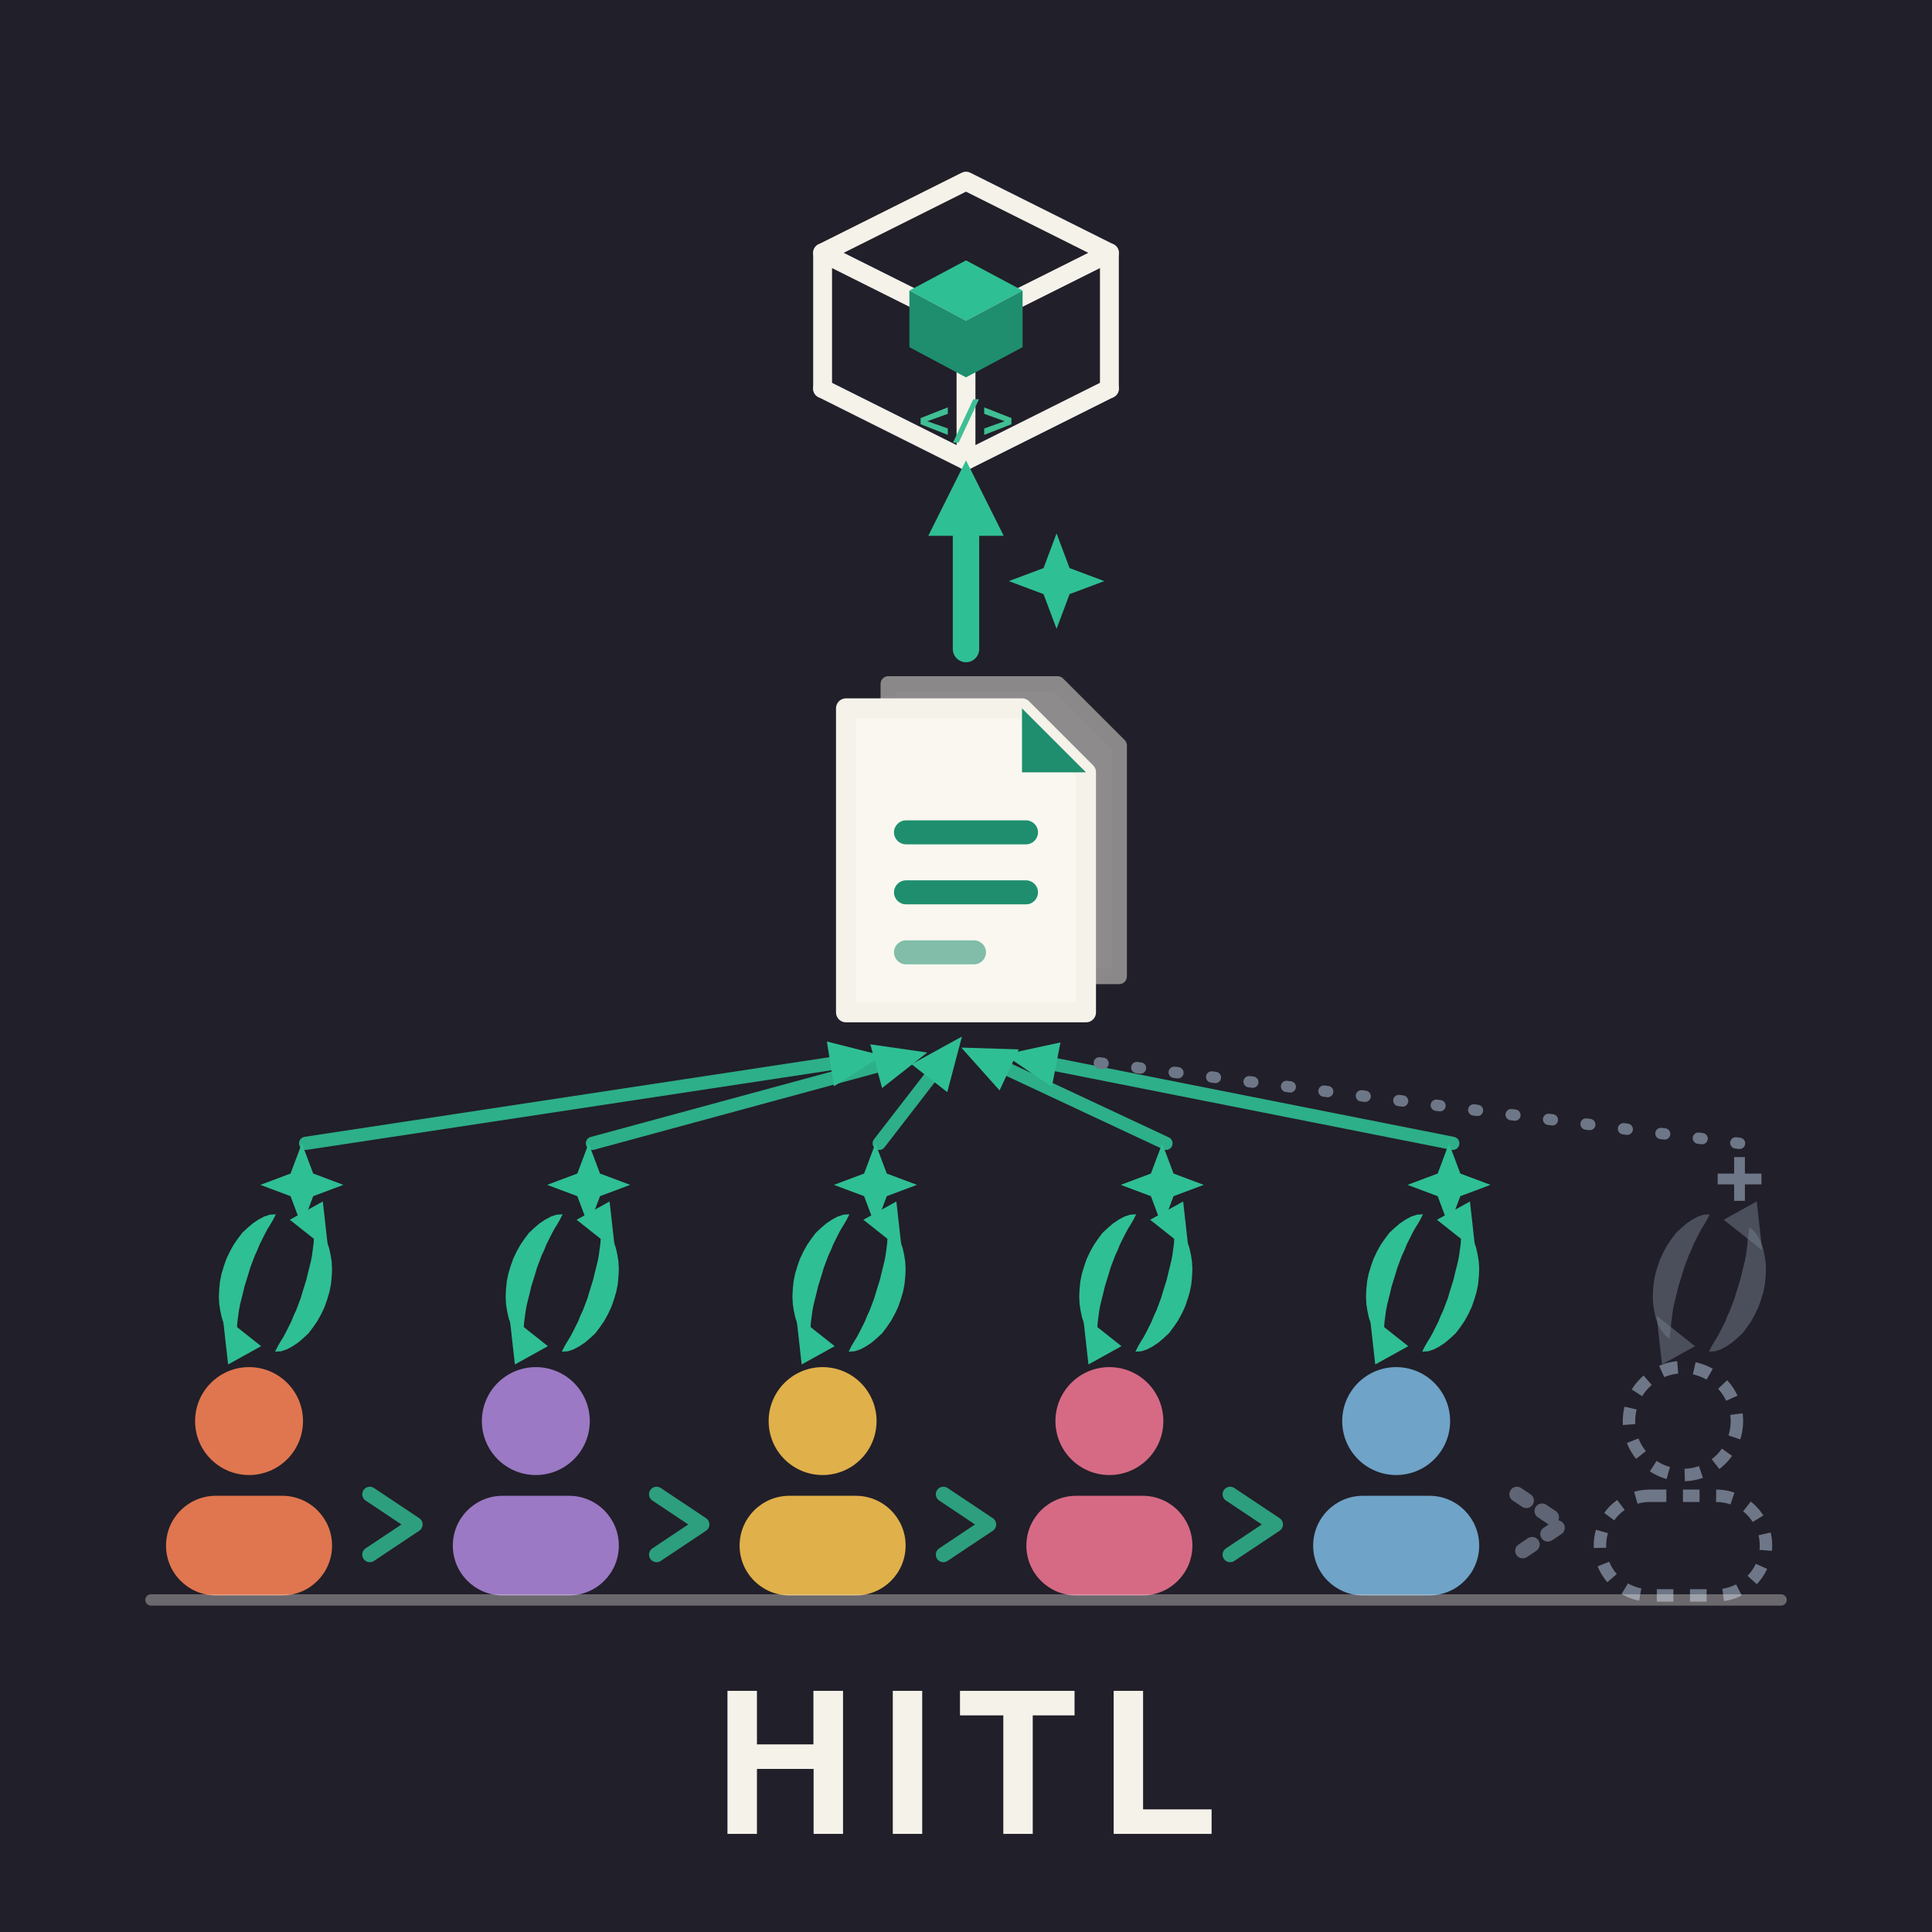
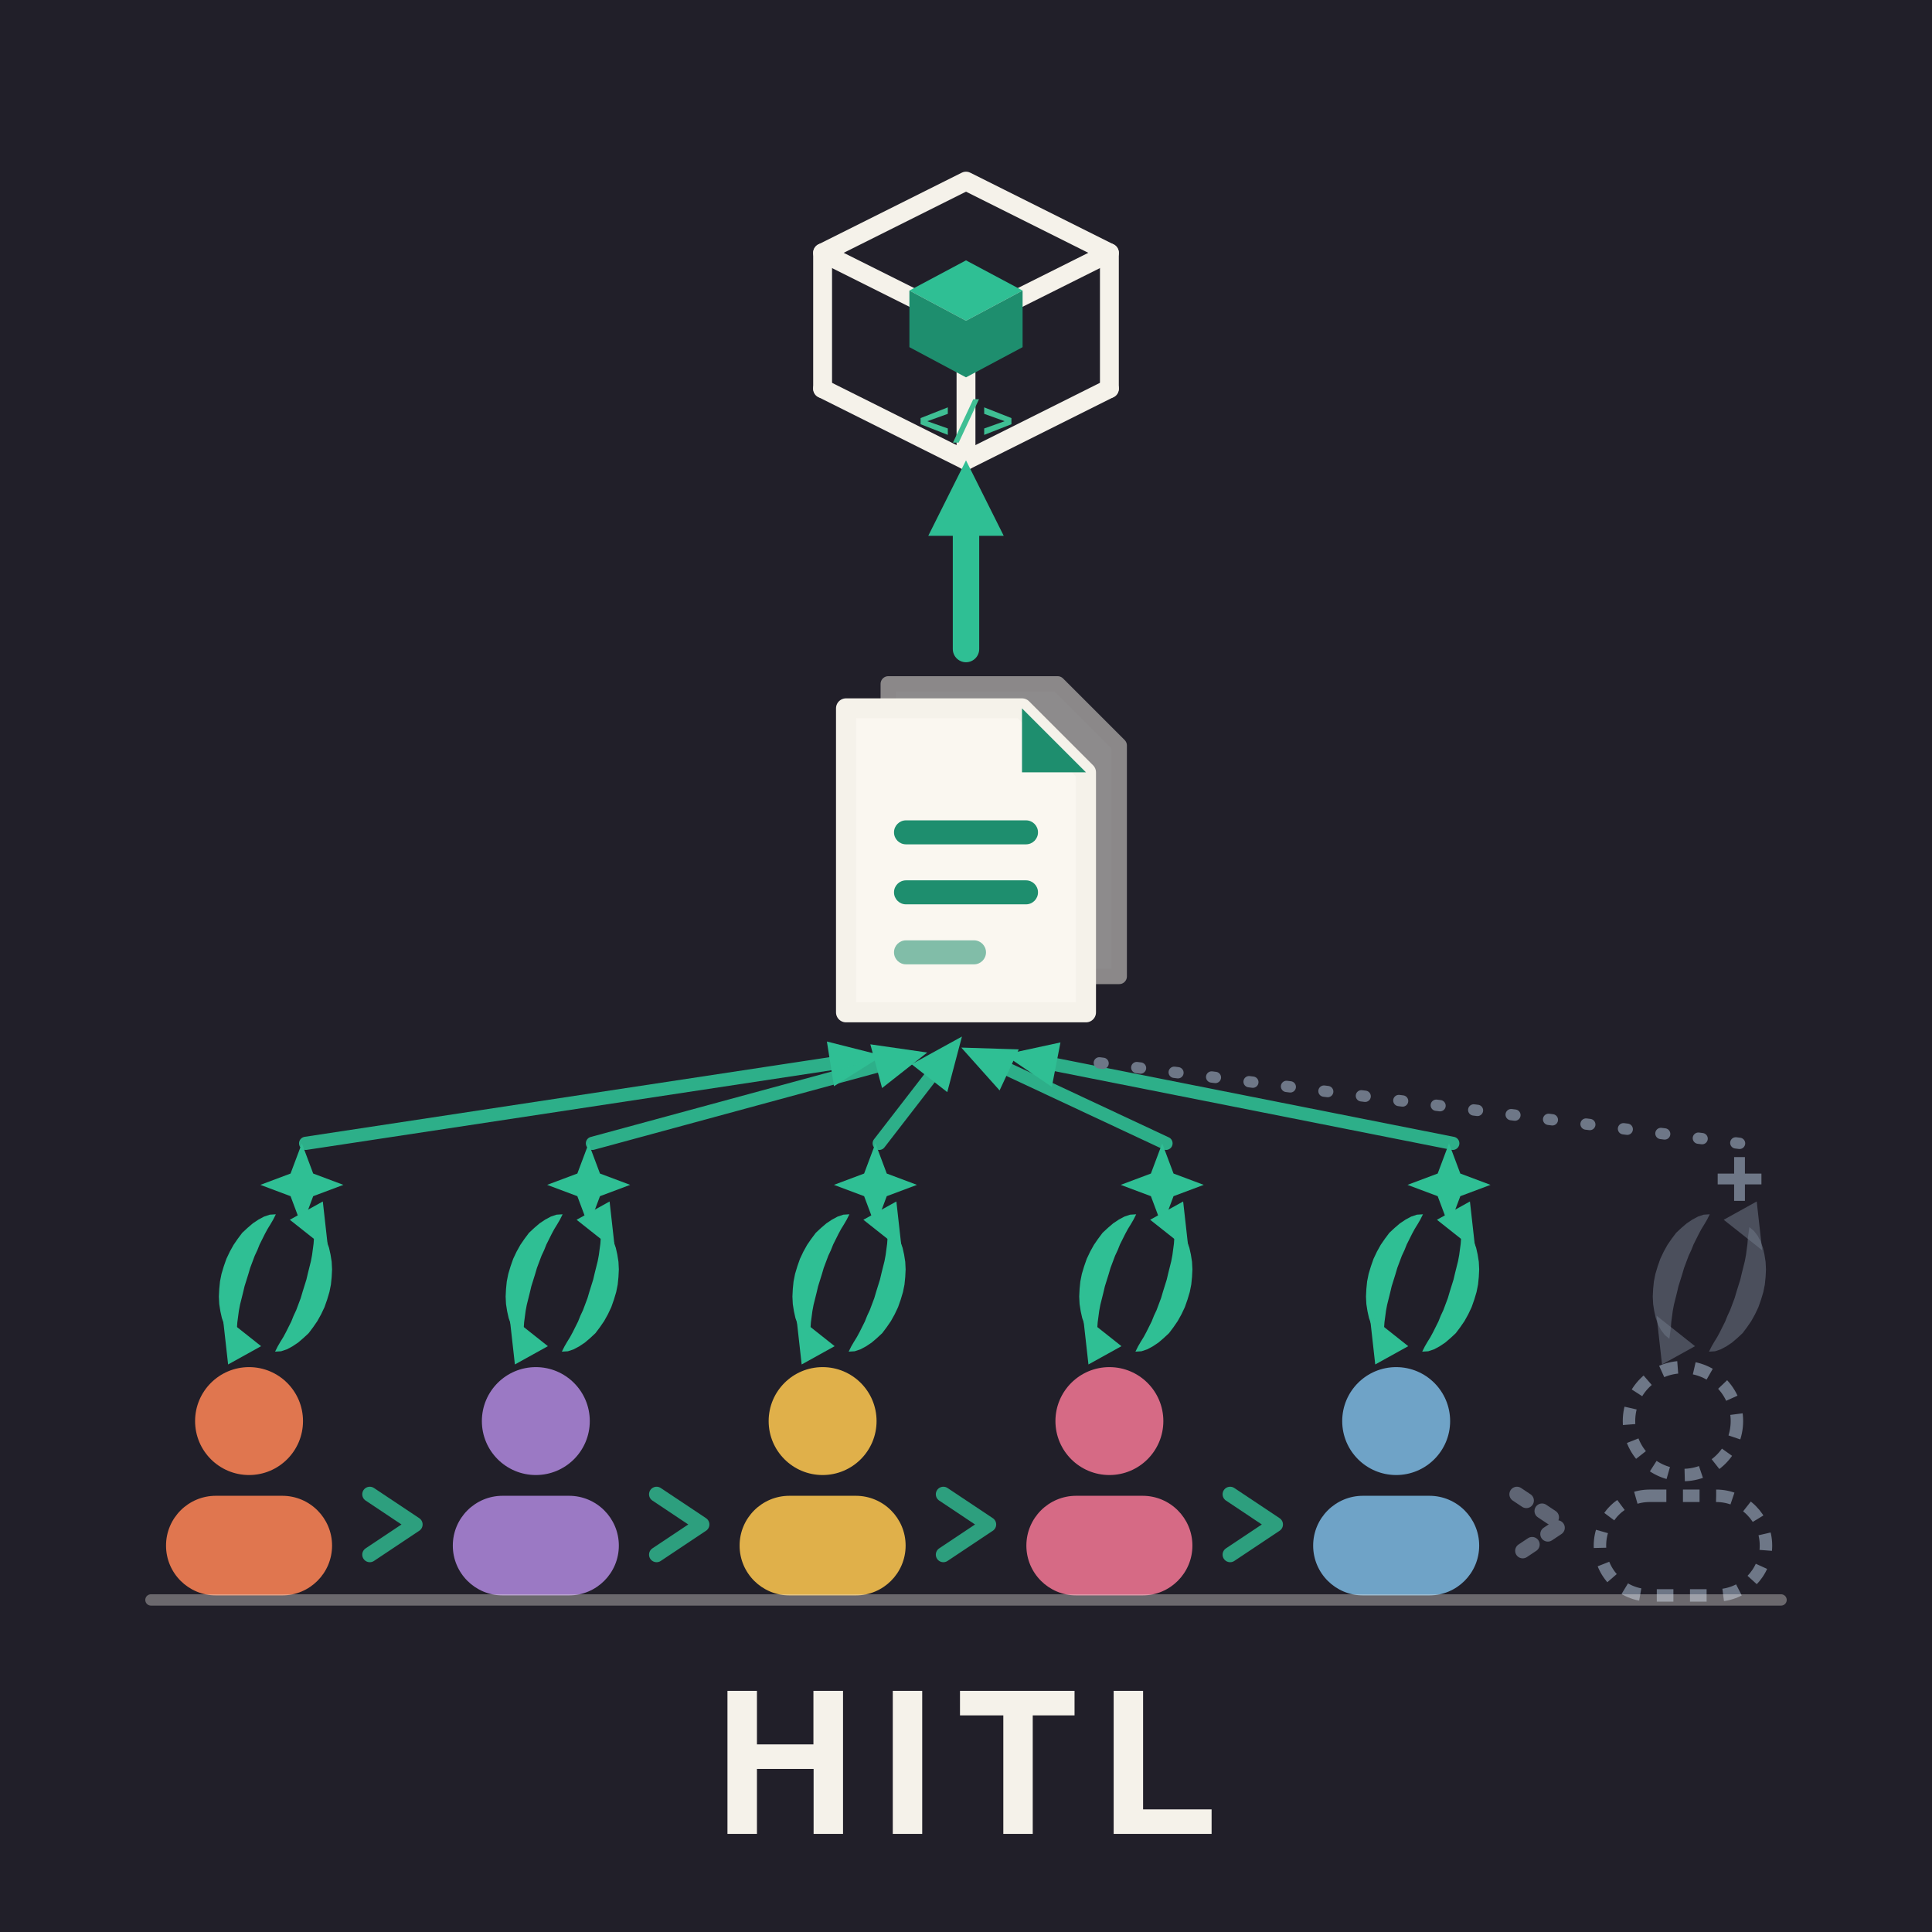
<svg xmlns="http://www.w3.org/2000/svg" width="512" height="512" viewBox="0 0 512 512">
  <rect width="512" height="512" fill="#211F29" />
  <g transform="translate(256,128)">
    <g fill="none" stroke="#F5F2EA" stroke-width="5" stroke-linejoin="round" stroke-linecap="round">
      <polygon points="0,-80 38,-61 0,-42 -38,-61" />
      <line x1="-38" y1="-61" x2="-38" y2="-25" />
      <line x1="38" y1="-61" x2="38" y2="-25" />
      <line x1="0" y1="-42" x2="0" y2="-6" />
      <polyline points="-38,-25 0,-6 38,-25" />
    </g>
    <polygon points="0,-59 15,-51 0,-43 -15,-51" fill="#2FBF94" />
    <polygon points="-15,-51 0,-43 0,-28 -15,-36" fill="#1E8E6E" />
    <polygon points="15,-51 0,-43 0,-28 15,-36" fill="#1E8E6E" />
    <text x="0" y="-12" text-anchor="middle" font-family="Menlo, Consolas, monospace" font-weight="bold" font-size="14" fill="#3FBF94">&lt;/&gt;</text>
  </g>
  <line x1="256" y1="172" x2="256" y2="140" stroke="#2FBF94" stroke-width="7" stroke-linecap="round" />
  <polygon points="12,0 -8,10 -8,-10" fill="#2FBF94" transform="translate(256,134) rotate(-90)" />
-   <path transform="translate(280,154) scale(1.15)" fill="#2FBF94" d="M0,-11 L3,-3 L11,0 L3,3 L0,11 L-3,3 L-11,0 L-3,-3 Z" />
  <g transform="translate(256,228)">
    <g transform="translate(10,-8) scale(1.02)" opacity="0.5">
      <path d="M -30 -38 L 14 -38 L 30 -22 L 30 38 L -30 38 Z" fill="#FAF7F0" stroke="#F5F2EA" stroke-width="4" stroke-linejoin="round" />
    </g>
    <g transform="scale(1.06)">
      <path d="M -30 -38 L 14 -38 L 30 -22 L 30 38 L -30 38 Z" fill="#FAF7F0" stroke="#F5F2EA" stroke-width="5" stroke-linejoin="round" />
      <path d="M 14 -38 L 14 -22 L 30 -22 Z" fill="#1E8E6E" />
      <rect x="-18" y="-10" width="36" height="6" rx="3" fill="#1E8E6E" />
      <rect x="-18" y="5" width="36" height="6" rx="3" fill="#1E8E6E" />
      <rect x="-18" y="20" width="23" height="6" rx="3" fill="#1E8E6E" opacity="0.55" />
    </g>
  </g>
  <line x1="81" y1="303" x2="226" y2="281" stroke="#2FBF94" stroke-width="3.5" stroke-linecap="round" opacity="0.9" />
  <polygon points="8,0 -6,6 -6,-6" fill="#2FBF94" transform="translate(226,281) rotate(-9)" />
  <g transform="translate(66,392) scale(1.1)" fill="#E0764F">
    <circle cx="0" cy="-14" r="13" />
    <rect x="-20" y="4" width="40" height="24" rx="12" />
  </g>
  <polygon points="72.9,358.2 74.5,358.1 76.0,357.6 77.5,356.8 79.0,355.8 80.4,354.6 81.8,353.3 83.0,351.7 84.1,350.1 85.1,348.3 86.0,346.4 86.7,344.4 87.3,342.4 87.7,340.4 87.9,338.4 88.0,336.4 87.9,334.4 87.6,332.5 87.2,330.7 86.6,329.0 85.8,327.5 84.8,326.2 83.6,325.2 83.6,325.2 83.4,326.7 83.2,328.2 83.1,329.6 82.9,331.1 82.7,332.6 82.4,334.2 82.0,335.8 81.6,337.4 81.2,339.1 80.7,340.7 80.2,342.3 79.7,344.0 79.1,345.6 78.5,347.2 77.8,348.7 77.2,350.2 76.5,351.6 75.8,353.0 75.1,354.3 74.3,355.6 73.6,356.8 72.9,358.2" fill="#2FBF94" />
  <polygon points="7,0 -5,5 -5,-5" fill="#2FBF94" transform="translate(83.6,325.2) rotate(61)" />
  <polygon points="73.1,321.8 71.5,321.9 70.0,322.4 68.5,323.2 67.0,324.2 65.6,325.4 64.2,326.7 63.0,328.3 61.9,329.9 60.9,331.7 60.0,333.6 59.3,335.6 58.7,337.6 58.3,339.6 58.1,341.6 58.0,343.6 58.1,345.6 58.4,347.5 58.8,349.3 59.4,351.0 60.2,352.5 61.2,353.8 62.4,354.8 62.4,354.8 62.6,353.3 62.8,351.8 62.9,350.4 63.1,348.9 63.3,347.4 63.6,345.8 64.0,344.2 64.4,342.6 64.8,340.9 65.3,339.3 65.8,337.7 66.3,336.0 66.9,334.4 67.5,332.8 68.2,331.3 68.8,329.8 69.5,328.4 70.2,327.0 70.9,325.7 71.7,324.4 72.4,323.2 73.1,321.8" fill="#2FBF94" />
  <polygon points="7,0 -5,5 -5,-5" fill="#2FBF94" transform="translate(62.4,354.8) rotate(-119)" />
  <path transform="translate(80,314) scale(1.0)" fill="#2FBF94" d="M0,-11 L3,-3 L11,0 L3,3 L0,11 L-3,3 L-11,0 L-3,-3 Z" />
  <line x1="157" y1="303" x2="238" y2="281" stroke="#2FBF94" stroke-width="3.5" stroke-linecap="round" opacity="0.9" />
  <polygon points="8,0 -6,6 -6,-6" fill="#2FBF94" transform="translate(238,281) rotate(-15)" />
  <g transform="translate(142,392) scale(1.1)" fill="#9B79C4">
    <circle cx="0" cy="-14" r="13" />
    <rect x="-20" y="4" width="40" height="24" rx="12" />
  </g>
  <polygon points="148.9,358.2 150.5,358.1 152.0,357.6 153.5,356.8 155.0,355.8 156.4,354.6 157.8,353.3 159.0,351.7 160.1,350.1 161.1,348.3 162.0,346.4 162.7,344.4 163.3,342.4 163.7,340.4 163.9,338.4 164.0,336.4 163.9,334.4 163.6,332.5 163.2,330.7 162.6,329.0 161.8,327.5 160.8,326.2 159.6,325.2 159.6,325.2 159.4,326.7 159.2,328.2 159.1,329.6 158.9,331.1 158.7,332.6 158.4,334.2 158.0,335.8 157.6,337.4 157.2,339.1 156.7,340.7 156.2,342.3 155.7,344.0 155.1,345.6 154.5,347.2 153.8,348.7 153.2,350.2 152.5,351.6 151.8,353.0 151.1,354.3 150.3,355.6 149.6,356.8 148.9,358.2" fill="#2FBF94" />
  <polygon points="7,0 -5,5 -5,-5" fill="#2FBF94" transform="translate(159.6,325.2) rotate(61)" />
  <polygon points="149.1,321.8 147.5,321.9 146.0,322.4 144.5,323.2 143.0,324.2 141.6,325.4 140.2,326.7 139.0,328.3 137.9,329.9 136.9,331.7 136.0,333.6 135.3,335.6 134.7,337.6 134.3,339.6 134.1,341.6 134.0,343.6 134.1,345.6 134.4,347.5 134.8,349.3 135.4,351.0 136.2,352.5 137.2,353.8 138.4,354.8 138.4,354.8 138.6,353.3 138.8,351.8 138.9,350.4 139.1,348.9 139.3,347.4 139.6,345.8 140.0,344.2 140.4,342.6 140.8,340.9 141.3,339.3 141.8,337.7 142.3,336.0 142.9,334.4 143.5,332.8 144.2,331.3 144.8,329.8 145.5,328.4 146.2,327.0 146.9,325.7 147.7,324.4 148.4,323.2 149.1,321.8" fill="#2FBF94" />
  <polygon points="7,0 -5,5 -5,-5" fill="#2FBF94" transform="translate(138.4,354.8) rotate(-119)" />
  <path transform="translate(156,314) scale(1.0)" fill="#2FBF94" d="M0,-11 L3,-3 L11,0 L3,3 L0,11 L-3,3 L-11,0 L-3,-3 Z" />
  <line x1="233" y1="303" x2="250" y2="281" stroke="#2FBF94" stroke-width="3.5" stroke-linecap="round" opacity="0.9" />
  <polygon points="8,0 -6,6 -6,-6" fill="#2FBF94" transform="translate(250,281) rotate(-52)" />
  <g transform="translate(218,392) scale(1.1)" fill="#E0B04A">
    <circle cx="0" cy="-14" r="13" />
    <rect x="-20" y="4" width="40" height="24" rx="12" />
  </g>
  <polygon points="224.9,358.2 226.5,358.1 228.0,357.6 229.5,356.8 231.0,355.8 232.4,354.6 233.8,353.3 235.0,351.7 236.1,350.1 237.1,348.3 238.0,346.4 238.7,344.4 239.3,342.4 239.7,340.4 239.9,338.4 240.0,336.4 239.9,334.4 239.6,332.5 239.2,330.7 238.6,329.0 237.8,327.5 236.8,326.2 235.6,325.2 235.6,325.2 235.4,326.7 235.2,328.2 235.1,329.6 234.9,331.1 234.7,332.6 234.4,334.2 234.0,335.8 233.6,337.4 233.2,339.1 232.7,340.7 232.2,342.3 231.7,344.0 231.1,345.6 230.5,347.2 229.8,348.7 229.2,350.2 228.5,351.6 227.8,353.0 227.1,354.3 226.3,355.6 225.6,356.8 224.9,358.2" fill="#2FBF94" />
  <polygon points="7,0 -5,5 -5,-5" fill="#2FBF94" transform="translate(235.6,325.2) rotate(61)" />
  <polygon points="225.1,321.8 223.5,321.9 222.0,322.4 220.5,323.2 219.0,324.2 217.6,325.4 216.2,326.7 215.0,328.3 213.9,329.9 212.9,331.7 212.0,333.6 211.3,335.6 210.7,337.6 210.3,339.6 210.1,341.6 210.0,343.6 210.1,345.6 210.4,347.5 210.8,349.3 211.4,351.0 212.2,352.5 213.2,353.8 214.4,354.8 214.4,354.8 214.6,353.3 214.8,351.8 214.9,350.4 215.1,348.9 215.3,347.4 215.6,345.8 216.0,344.2 216.4,342.6 216.8,340.9 217.3,339.3 217.8,337.7 218.3,336.0 218.9,334.4 219.5,332.8 220.2,331.3 220.8,329.8 221.5,328.4 222.2,327.0 222.9,325.7 223.7,324.4 224.4,323.2 225.1,321.8" fill="#2FBF94" />
  <polygon points="7,0 -5,5 -5,-5" fill="#2FBF94" transform="translate(214.4,354.8) rotate(-119)" />
  <path transform="translate(232,314) scale(1.0)" fill="#2FBF94" d="M0,-11 L3,-3 L11,0 L3,3 L0,11 L-3,3 L-11,0 L-3,-3 Z" />
  <line x1="309" y1="303" x2="262" y2="281" stroke="#2FBF94" stroke-width="3.5" stroke-linecap="round" opacity="0.9" />
  <polygon points="8,0 -6,6 -6,-6" fill="#2FBF94" transform="translate(262,281) rotate(-155)" />
  <g transform="translate(294,392) scale(1.1)" fill="#D66A85">
    <circle cx="0" cy="-14" r="13" />
    <rect x="-20" y="4" width="40" height="24" rx="12" />
  </g>
  <polygon points="300.9,358.2 302.5,358.1 304.0,357.6 305.5,356.8 307.0,355.8 308.4,354.6 309.8,353.3 311.0,351.7 312.1,350.1 313.1,348.3 314.0,346.4 314.7,344.4 315.3,342.4 315.7,340.4 315.9,338.4 316.0,336.4 315.9,334.4 315.6,332.5 315.2,330.7 314.6,329.0 313.8,327.5 312.8,326.2 311.6,325.2 311.6,325.2 311.4,326.7 311.2,328.2 311.1,329.6 310.9,331.1 310.7,332.6 310.4,334.2 310.0,335.8 309.6,337.4 309.2,339.1 308.7,340.7 308.2,342.3 307.7,344.0 307.1,345.6 306.5,347.2 305.8,348.7 305.2,350.2 304.5,351.6 303.8,353.0 303.1,354.3 302.3,355.6 301.6,356.8 300.9,358.2" fill="#2FBF94" />
  <polygon points="7,0 -5,5 -5,-5" fill="#2FBF94" transform="translate(311.6,325.2) rotate(61)" />
  <polygon points="301.1,321.8 299.5,321.9 298.0,322.4 296.5,323.2 295.0,324.2 293.6,325.4 292.2,326.7 291.0,328.3 289.9,329.9 288.9,331.7 288.0,333.6 287.3,335.6 286.7,337.6 286.3,339.6 286.1,341.6 286.0,343.6 286.1,345.6 286.4,347.5 286.8,349.3 287.4,351.0 288.2,352.5 289.2,353.8 290.4,354.8 290.4,354.8 290.6,353.3 290.8,351.8 290.9,350.4 291.1,348.9 291.3,347.4 291.6,345.8 292.0,344.2 292.4,342.6 292.8,340.9 293.3,339.3 293.8,337.7 294.3,336.0 294.9,334.4 295.5,332.8 296.2,331.3 296.8,329.8 297.5,328.4 298.2,327.0 298.9,325.7 299.7,324.4 300.4,323.2 301.1,321.8" fill="#2FBF94" />
  <polygon points="7,0 -5,5 -5,-5" fill="#2FBF94" transform="translate(290.4,354.8) rotate(-119)" />
  <path transform="translate(308,314) scale(1.0)" fill="#2FBF94" d="M0,-11 L3,-3 L11,0 L3,3 L0,11 L-3,3 L-11,0 L-3,-3 Z" />
  <line x1="385" y1="303" x2="274" y2="281" stroke="#2FBF94" stroke-width="3.5" stroke-linecap="round" opacity="0.9" />
  <polygon points="8,0 -6,6 -6,-6" fill="#2FBF94" transform="translate(274,281) rotate(-169)" />
  <g transform="translate(370,392) scale(1.1)" fill="#6FA3C7">
    <circle cx="0" cy="-14" r="13" />
    <rect x="-20" y="4" width="40" height="24" rx="12" />
  </g>
  <polygon points="376.9,358.2 378.5,358.1 380.0,357.6 381.5,356.8 383.0,355.8 384.4,354.6 385.8,353.3 387.0,351.7 388.1,350.1 389.1,348.3 390.0,346.4 390.7,344.4 391.3,342.4 391.7,340.4 391.9,338.4 392.0,336.4 391.9,334.4 391.6,332.5 391.2,330.7 390.6,329.0 389.8,327.5 388.8,326.2 387.6,325.2 387.6,325.2 387.4,326.7 387.2,328.2 387.1,329.6 386.9,331.1 386.7,332.6 386.4,334.2 386.0,335.8 385.6,337.4 385.2,339.1 384.7,340.7 384.2,342.3 383.7,344.0 383.1,345.6 382.5,347.2 381.8,348.7 381.2,350.2 380.5,351.6 379.8,353.0 379.1,354.3 378.3,355.6 377.6,356.8 376.9,358.2" fill="#2FBF94" />
  <polygon points="7,0 -5,5 -5,-5" fill="#2FBF94" transform="translate(387.6,325.2) rotate(61)" />
  <polygon points="377.1,321.8 375.5,321.9 374.0,322.4 372.5,323.2 371.0,324.2 369.6,325.4 368.2,326.7 367.0,328.3 365.9,329.9 364.9,331.7 364.0,333.6 363.3,335.6 362.7,337.6 362.3,339.6 362.1,341.6 362.0,343.6 362.1,345.6 362.4,347.5 362.8,349.3 363.4,351.0 364.2,352.5 365.2,353.8 366.4,354.8 366.4,354.8 366.6,353.3 366.8,351.8 366.9,350.4 367.1,348.9 367.3,347.4 367.6,345.8 368.0,344.2 368.4,342.6 368.8,340.9 369.3,339.3 369.8,337.7 370.3,336.0 370.9,334.4 371.5,332.8 372.2,331.3 372.8,329.8 373.5,328.4 374.2,327.0 374.9,325.7 375.7,324.4 376.4,323.2 377.1,321.8" fill="#2FBF94" />
  <polygon points="7,0 -5,5 -5,-5" fill="#2FBF94" transform="translate(366.4,354.8) rotate(-119)" />
  <path transform="translate(384,314) scale(1.0)" fill="#2FBF94" d="M0,-11 L3,-3 L11,0 L3,3 L0,11 L-3,3 L-11,0 L-3,-3 Z" />
  <line x1="461" y1="303" x2="286" y2="281" stroke="#6E7787" stroke-width="3" stroke-linecap="round" stroke-dasharray="1 9" />
  <g transform="translate(446,392) scale(1.1)" fill="none" stroke="#6E7787" stroke-width="3" stroke-dasharray="4 4">
    <circle cx="0" cy="-14" r="13" />
    <rect x="-20" y="4" width="40" height="24" rx="12" />
  </g>
  <polygon points="452.9,358.2 454.5,358.1 456.0,357.6 457.5,356.8 459.0,355.8 460.4,354.6 461.8,353.3 463.0,351.7 464.1,350.1 465.1,348.3 466.0,346.4 466.7,344.4 467.3,342.4 467.7,340.4 467.9,338.4 468.0,336.4 467.9,334.4 467.6,332.5 467.2,330.7 466.6,329.0 465.8,327.5 464.8,326.2 463.6,325.2 463.6,325.2 463.4,326.7 463.2,328.2 463.1,329.6 462.9,331.1 462.7,332.6 462.4,334.2 462.0,335.8 461.6,337.4 461.2,339.1 460.7,340.7 460.2,342.3 459.7,344.0 459.1,345.6 458.5,347.2 457.8,348.7 457.2,350.2 456.5,351.6 455.8,353.0 455.1,354.3 454.3,355.6 453.6,356.8 452.9,358.2" fill="#6E7787" opacity="0.55" />
  <polygon points="7,0 -5,5 -5,-5" fill="#6E7787" opacity="0.55" transform="translate(463.6,325.2) rotate(61)" />
  <polygon points="453.1,321.8 451.5,321.9 450.0,322.4 448.5,323.2 447.0,324.2 445.6,325.4 444.2,326.7 443.0,328.3 441.9,329.9 440.9,331.7 440.0,333.6 439.3,335.6 438.7,337.6 438.3,339.6 438.1,341.6 438.0,343.6 438.1,345.6 438.4,347.5 438.8,349.3 439.4,351.0 440.2,352.5 441.2,353.8 442.4,354.8 442.4,354.8 442.6,353.3 442.8,351.8 442.9,350.4 443.1,348.9 443.3,347.4 443.6,345.8 444.0,344.2 444.4,342.6 444.8,340.9 445.3,339.3 445.8,337.7 446.3,336.0 446.9,334.4 447.5,332.8 448.2,331.3 448.8,329.8 449.5,328.4 450.2,327.0 450.9,325.7 451.7,324.4 452.4,323.2 453.1,321.8" fill="#6E7787" opacity="0.55" />
  <polygon points="7,0 -5,5 -5,-5" fill="#6E7787" opacity="0.55" transform="translate(442.4,354.8) rotate(-119)" />
  <text x="454" y="318" font-family="'Helvetica Neue', Helvetica, Arial, sans-serif" font-weight="700" font-size="24" fill="#6E7787">+</text>
  <polyline points="98,396 110,404 98,412" fill="none" stroke="#2FBF94" stroke-width="4" stroke-linecap="round" stroke-linejoin="round" opacity="0.8" />
  <polyline points="174,396 186,404 174,412" fill="none" stroke="#2FBF94" stroke-width="4" stroke-linecap="round" stroke-linejoin="round" opacity="0.8" />
  <polyline points="250,396 262,404 250,412" fill="none" stroke="#2FBF94" stroke-width="4" stroke-linecap="round" stroke-linejoin="round" opacity="0.8" />
  <polyline points="326,396 338,404 326,412" fill="none" stroke="#2FBF94" stroke-width="4" stroke-linecap="round" stroke-linejoin="round" opacity="0.8" />
  <polyline points="402,396 414,404 402,412" fill="none" stroke="#6E7787" stroke-width="4" stroke-linecap="round" stroke-linejoin="round" stroke-dasharray="3 5" opacity="0.8" />
  <line x1="40" y1="424" x2="472" y2="424" stroke="#F5F2EA" stroke-width="3" stroke-linecap="round" opacity="0.35" />
  <text x="256" y="486" text-anchor="middle" font-family="'Helvetica Neue', Helvetica, Arial, sans-serif" font-weight="800" font-size="52" letter-spacing="6" fill="#F5F2EA">HITL</text>
</svg>
